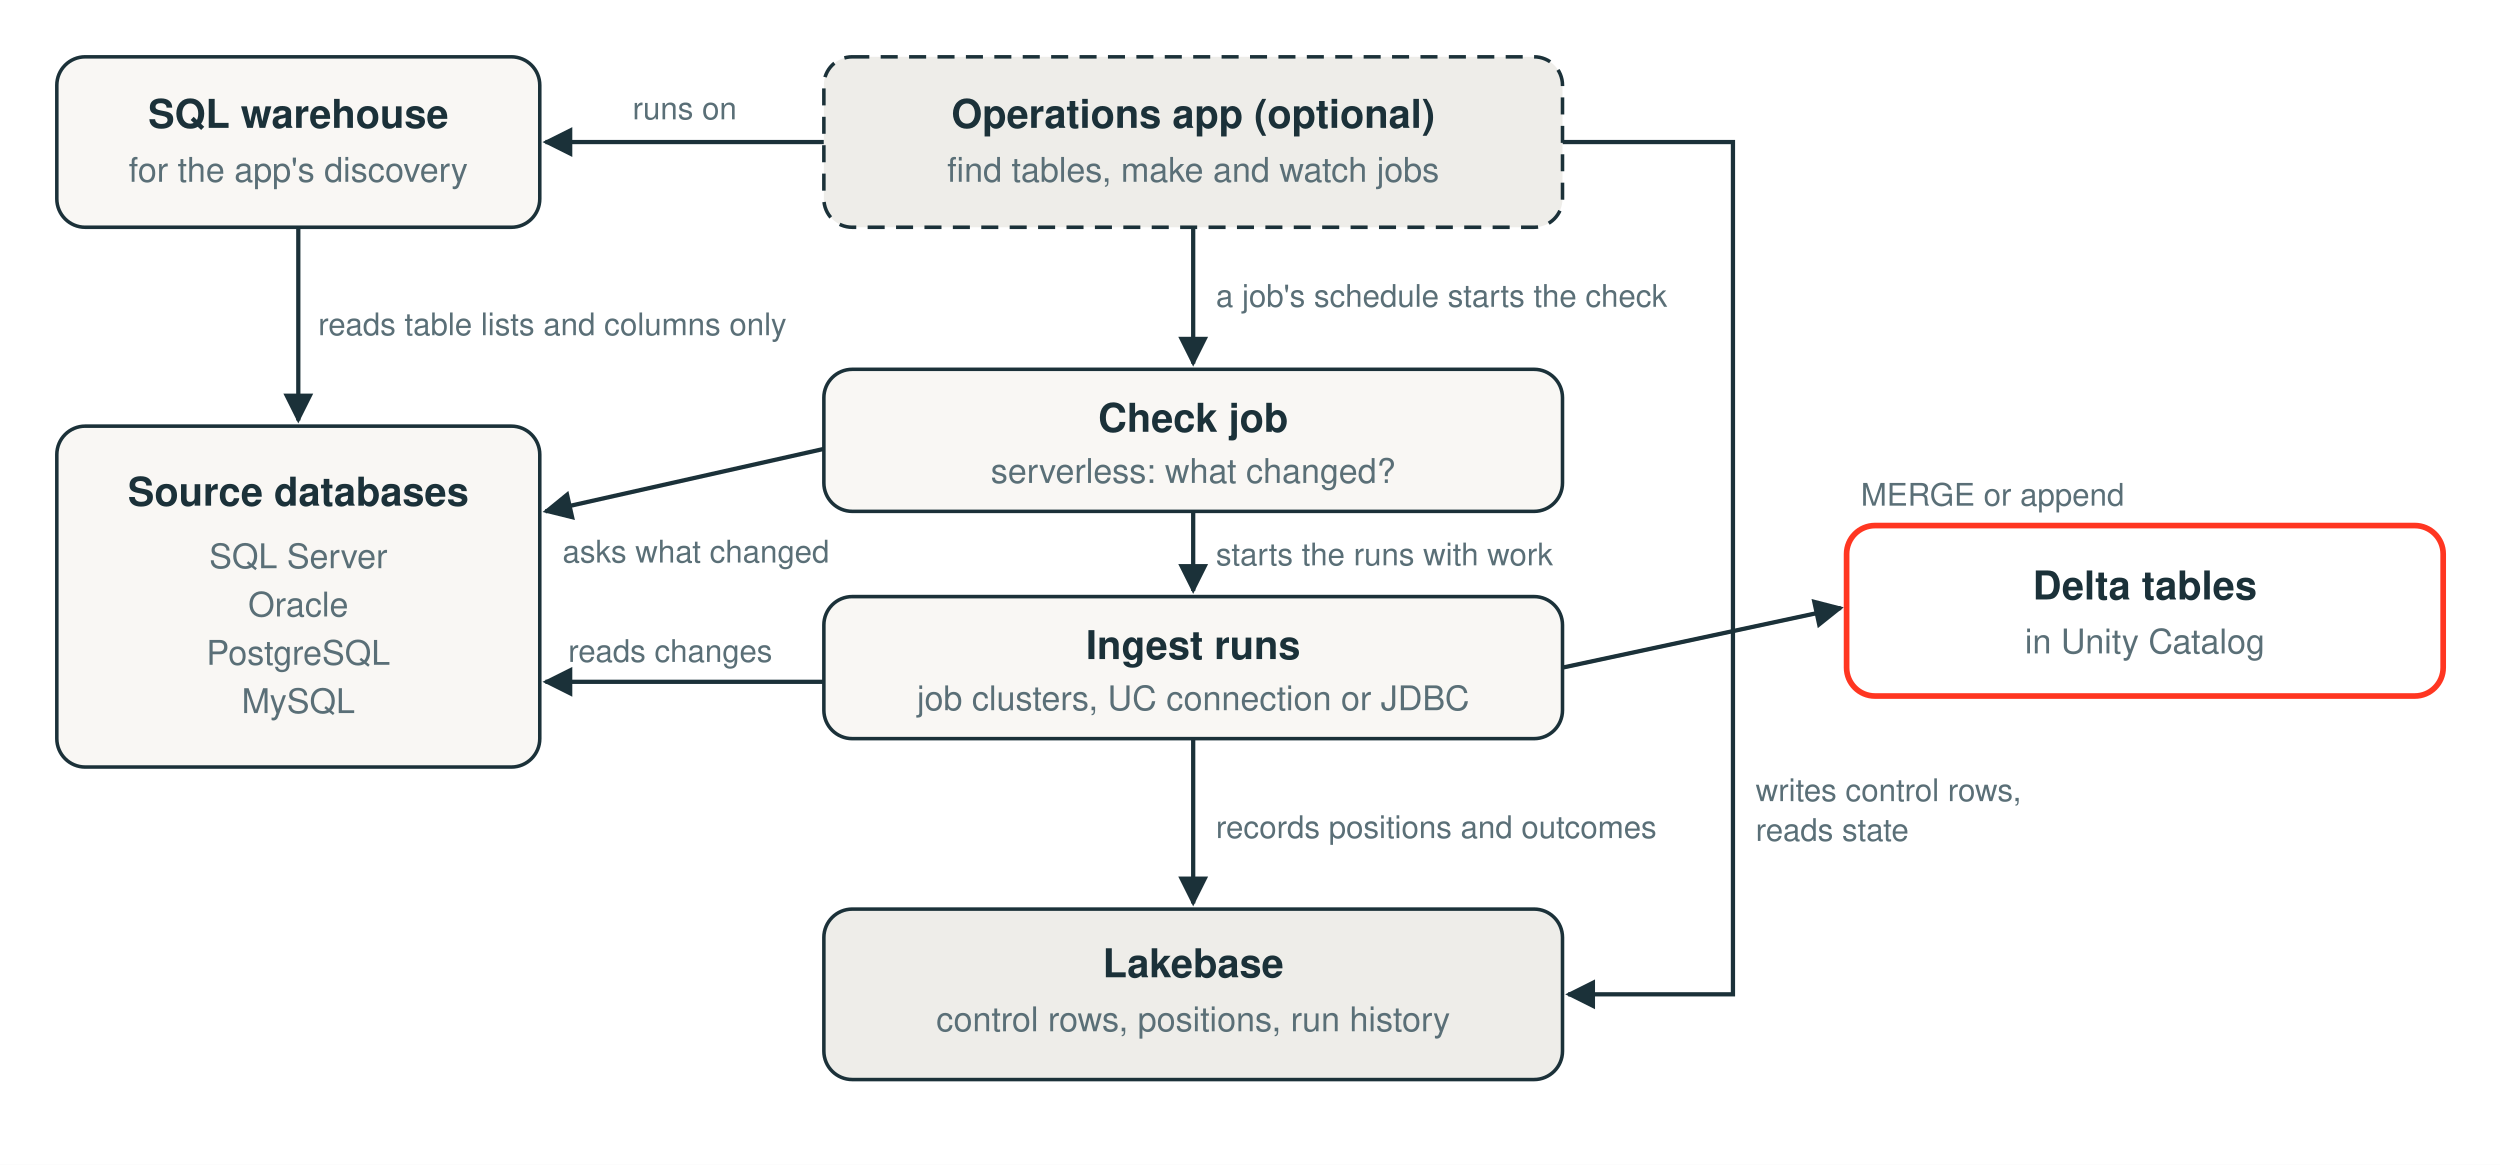
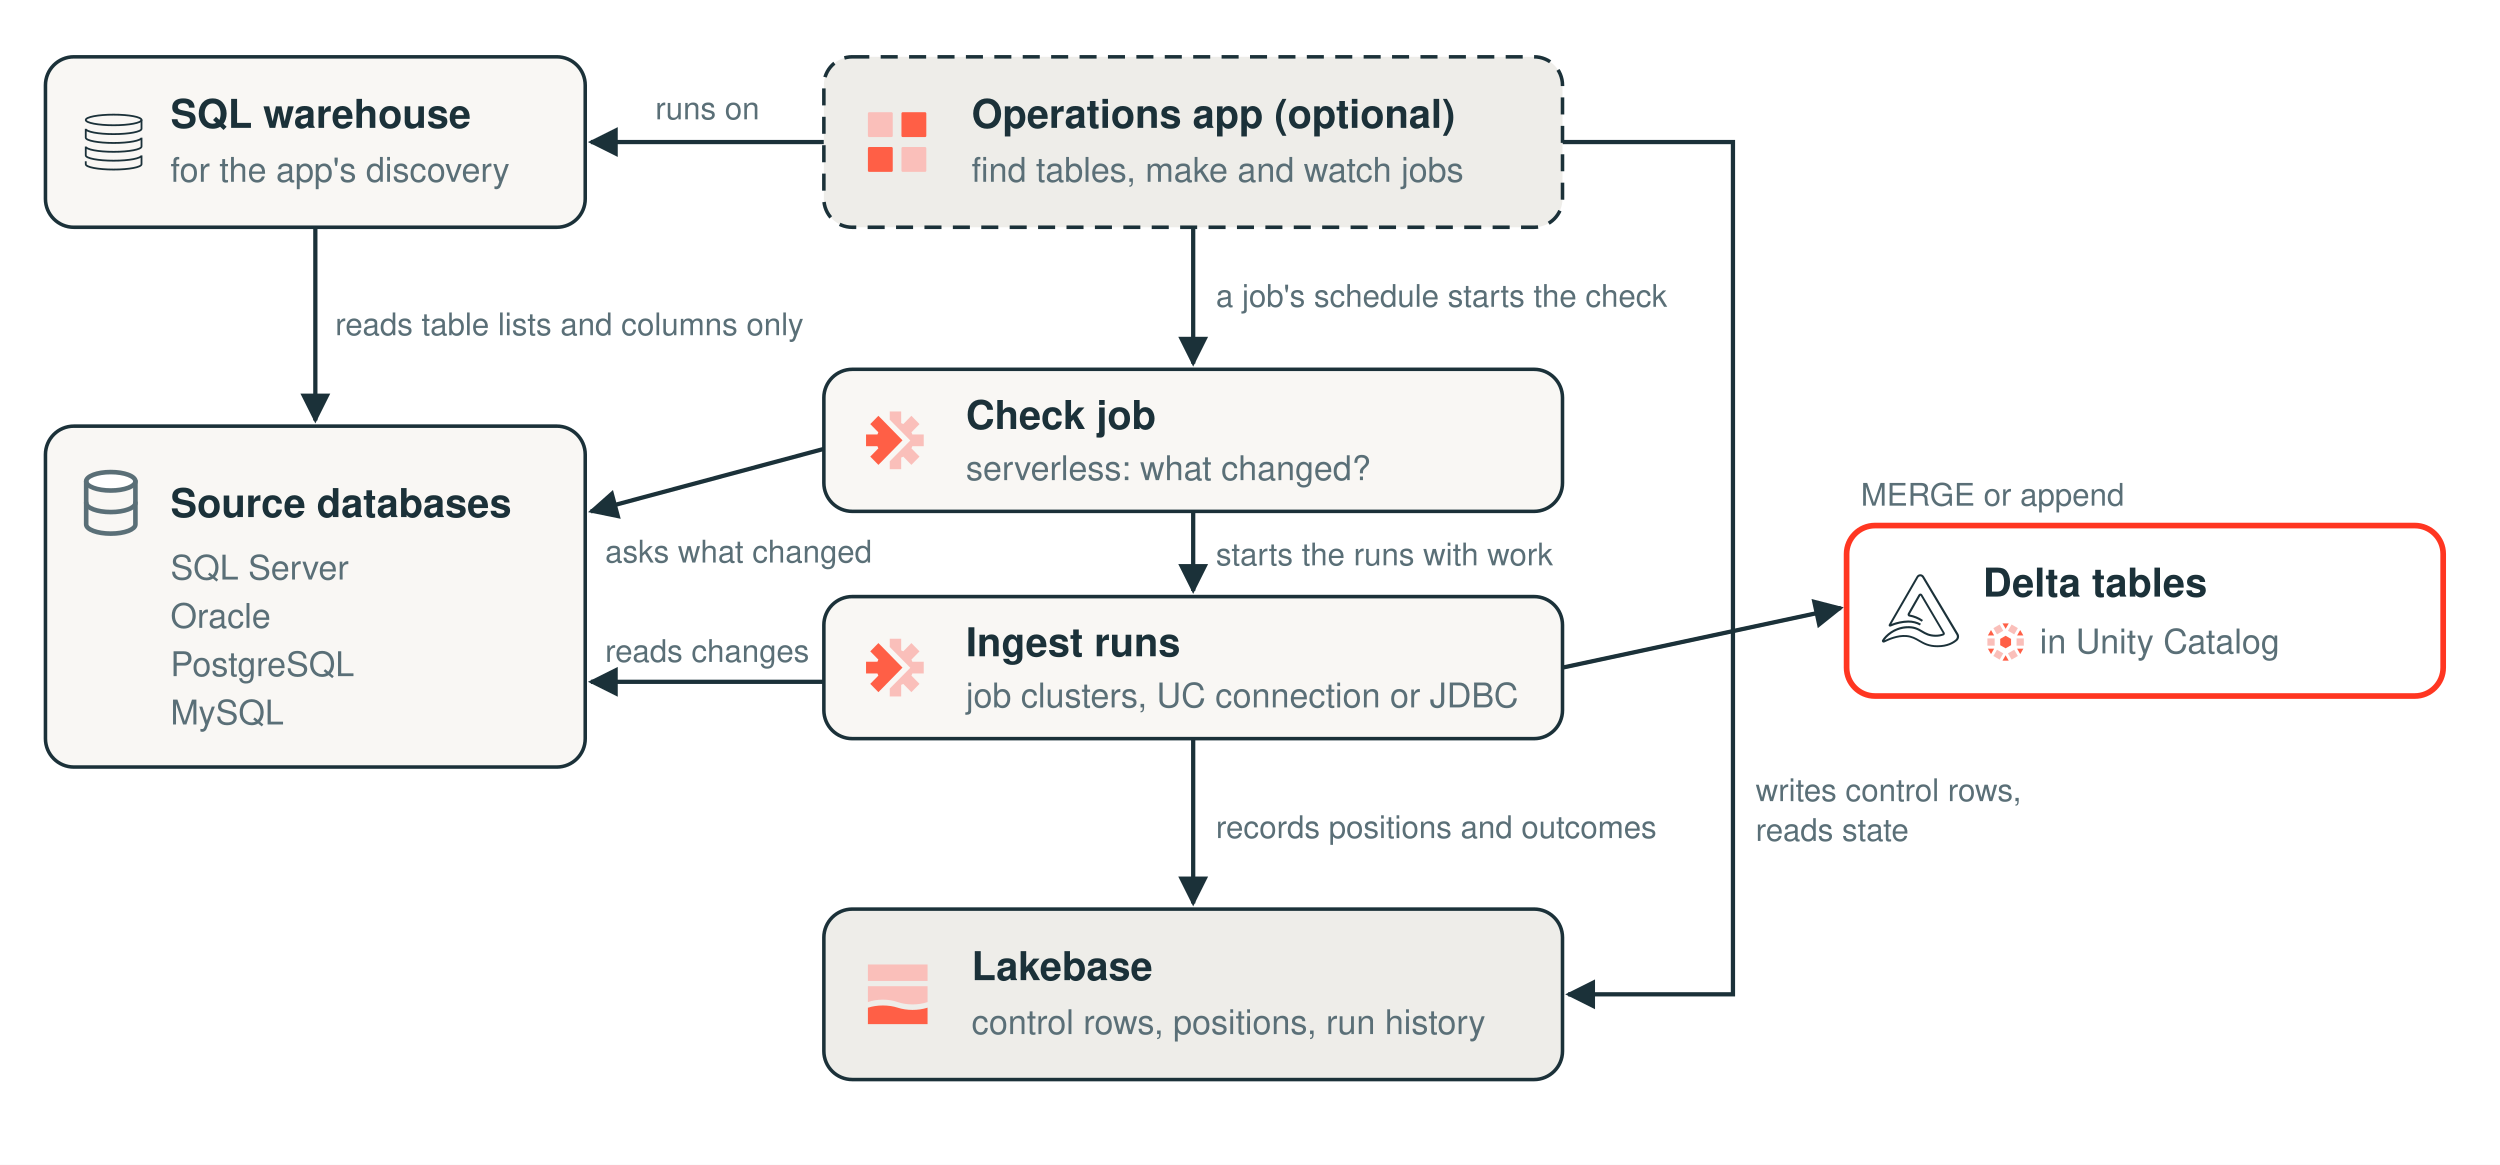
<svg xmlns="http://www.w3.org/2000/svg" width="880" height="410" viewBox="0 0 880 410" font-family="'DM Sans', Helvetica, Arial, sans-serif">
  <defs>
-     <marker id="arrow" viewBox="0 0 10 10" refX="9" refY="5" markerWidth="7" markerHeight="7" orient="auto-start-reverse">
+     <marker id="hif-arrow" viewBox="0 0 10 10" refX="9" refY="5" markerWidth="7" markerHeight="7" orient="auto-start-reverse">
      <path d="M0 0 L10 5 L0 10 z" fill="#1B3139" />
    </marker>
  </defs>
  <rect x="0" y="0" width="880" height="410" fill="#FFFFFF" />
-   <g stroke="#1B3139" stroke-width="1.5" fill="none" marker-end="url(#arrow)">
-     <path d="M290 50 L192 50" />
-     <path d="M105 80 L105 148" />
+   <g stroke="#1B3139" stroke-width="1.5" fill="none" marker-end="url(#hif-arrow)">
+     <path d="M290 50 L208 50" />
+     <path d="M111 80 L111 148" />
    <path d="M420 80 L420 128" />
-     <path d="M290 158 L192 180" />
+     <path d="M290 158 L208 180" />
    <path d="M420 180 L420 208" />
-     <path d="M290 240 L192 240" />
+     <path d="M290 240 L208 240" />
    <path d="M550 235 L648 214" />
    <path d="M420 260 L420 318" />
    <path d="M550 50 L610 50 L610 350 L552 350" />
  </g>
-   <g stroke="#1B3139" stroke-width="1.25">
-     <rect x="290" y="20" width="260" height="60" rx="10" fill="#EEEDE9" stroke-dasharray="6 4" />
-     <rect x="20" y="20" width="170" height="60" rx="10" fill="#F9F7F4" />
-     <rect x="20" y="150" width="170" height="120" rx="10" fill="#F9F7F4" />
-     <rect x="290" y="130" width="260" height="50" rx="10" fill="#F9F7F4" />
-     <rect x="290" y="210" width="260" height="50" rx="10" fill="#F9F7F4" />
-     <rect x="290" y="320" width="260" height="60" rx="10" fill="#EEEDE9" />
-   </g>
+   <rect x="290" y="20" width="260" height="60" rx="10" fill="#EEEDE9" stroke="#1B3139" stroke-width="1.25" stroke-dasharray="6 4" />
+   <rect x="16" y="20" width="190" height="60" rx="10" fill="#F9F7F4" stroke="#1B3139" stroke-width="1.25" />
+   <rect x="16" y="150" width="190" height="120" rx="10" fill="#F9F7F4" stroke="#1B3139" stroke-width="1.25" />
+   <rect x="290" y="130" width="260" height="50" rx="10" fill="#F9F7F4" stroke="#1B3139" stroke-width="1.25" />
+   <rect x="290" y="210" width="260" height="50" rx="10" fill="#F9F7F4" stroke="#1B3139" stroke-width="1.25" />
+   <rect x="290" y="320" width="260" height="60" rx="10" fill="#EEEDE9" stroke="#1B3139" stroke-width="1.25" />
  <rect x="650" y="185" width="210" height="60" rx="10" fill="#FFFFFF" stroke="#FF3621" stroke-width="2" />
-   <g fill="#1B3139" font-size="14" text-anchor="middle">
-     <text x="420" y="45" font-weight="700">Operations app (optional)</text>
-     <text x="420" y="64" font-size="12" fill="#5A6F77">find tables, make and watch jobs</text>
-     <text x="105" y="45" font-weight="700">SQL warehouse</text>
-     <text x="105" y="64" font-size="12" fill="#5A6F77">for the app's discovery</text>
-     <text x="105" y="178" font-weight="700">Source databases</text>
-     <text x="105" y="200" font-size="12" fill="#5A6F77">SQL Server</text>
-     <text x="105" y="217" font-size="12" fill="#5A6F77">Oracle</text>
-     <text x="105" y="234" font-size="12" fill="#5A6F77">PostgreSQL</text>
-     <text x="105" y="251" font-size="12" fill="#5A6F77">MySQL</text>
-     <text x="420" y="152" font-weight="700">Check job</text>
-     <text x="420" y="170" font-size="12" fill="#5A6F77">serverless: what changed?</text>
-     <text x="420" y="232" font-weight="700">Ingest runs</text>
-     <text x="420" y="250" font-size="12" fill="#5A6F77">job clusters, UC connection or JDBC</text>
-     <text x="755" y="211" font-weight="700">Delta tables</text>
-     <text x="755" y="230" font-size="12" fill="#5A6F77">in Unity Catalog</text>
-     <text x="420" y="344" font-weight="700">Lakebase</text>
-     <text x="420" y="363" font-size="12" fill="#5A6F77">control rows, positions, run history</text>
-   </g>
+   <svg x="302" y="36" width="28" height="28" viewBox="0 0 512 512" fill="none">
+     <path d="M64 72C64 67.582 67.582 64 72 64H216C220.418 64 224 67.582 224 72V216C224 220.418 220.418 224 216 224H72C67.582 224 64 220.418 64 216V72Z" fill="#FABFBA" />
+     <path d="M280 72C280 67.582 283.582 64 288 64H432C436.418 64 440 67.582 440 72V216C440 220.418 436.418 224 432 224H288C283.582 224 280 220.418 280 216V72Z" fill="#FF5F46" />
+     <path d="M64 296C64 291.582 67.582 288 72 288H216C220.418 288 224 291.582 224 296V440C224 444.418 220.418 448 216 448H72C67.582 448 64 444.418 64 440V296Z" fill="#FF5F46" />
+     <path d="M280 296C280 291.582 283.582 288 288 288H432C436.418 288 440 291.582 440 296V440C440 444.418 436.418 448 432 448H288C283.582 448 280 444.418 280 440V296Z" fill="#FABFBA" />
+   </svg>
+   <text x="342" y="45" font-size="14" font-weight="700" fill="#1B3139">Operations app (optional)</text>
+   <text x="342" y="64" font-size="12" fill="#5A6F77">find tables, make and watch jobs</text>
+   <svg x="24" y="34" width="32" height="32" viewBox="0 0 150 150" fill="none">
+     <path d="M75 47.282C100.405 47.282 121 43.367 121 38.538C121 33.709 100.405 29.794 75 29.794C49.595 29.794 29 33.709 29 38.538C29 43.367 49.595 47.282 75 47.282Z" stroke="#1B3139" stroke-width="3" stroke-miterlimit="3" stroke-linecap="square" />
+     <path d="M121 39.563V53.159C121 57.987 100.406 61.903 75 61.903C49.594 61.903 29 57.987 29 53.159V67.78C29 72.608 49.594 76.523 75 76.523C100.406 76.523 121 72.608 121 67.78V82.4C121 87.229 100.406 91.144 75 91.144C49.594 91.144 29 87.229 29 82.4V97.021C29 101.849 49.594 105.765 75 105.765C100.406 105.765 121 101.849 121 97.021V111.642C121 116.47 100.406 120.386 75 120.386C49.594 120.386 29 116.47 29 111.642V108.207" stroke="#1B3139" stroke-width="3" stroke-miterlimit="3" stroke-linecap="square" />
+   </svg>
+   <text x="60" y="45" font-size="14" font-weight="700" fill="#1B3139">SQL warehouse</text>
+   <text x="60" y="64" font-size="12" fill="#5A6F77">for the app's discovery</text>
+   <svg x="26" y="164" width="26" height="26" viewBox="0 0 24 24" fill="none" stroke="#5A6F77" stroke-width="1.5" stroke-linecap="round">
+     <ellipse cx="12" cy="5" rx="8" ry="3" fill="#FFFFFF" />
+     <path d="M4 5v14c0 1.66 3.58 3 8 3s8-1.34 8-3V5" />
+     <path d="M4 12c0 1.66 3.58 3 8 3s8-1.34 8-3" />
+   </svg>
+   <text x="60" y="182" font-size="14" font-weight="700" fill="#1B3139">Source databases</text>
+   <text x="60" y="204" font-size="12" fill="#5A6F77">SQL Server</text>
+   <text x="60" y="221" font-size="12" fill="#5A6F77">Oracle</text>
+   <text x="60" y="238" font-size="12" fill="#5A6F77">PostgreSQL</text>
+   <text x="60" y="255" font-size="12" fill="#5A6F77">MySQL</text>
+   <svg x="302" y="142" width="26" height="26" viewBox="0 0 512 512" fill="none">
+     <path d="M220.408 401.342L362.785 257.242L220.408 113.143L220.408 56L299.582 56L299.582 136.544L314.387 142.792L370.291 85.838L426.713 143.32L370.807 200.274L376.941 215.356H456.002V296.644H376.941L370.807 311.726L426.713 368.68L370.291 426.162L314.385 369.208L299.582 375.456L299.582 456H220.408L220.408 401.342Z" fill="#FABFBA" />
+     <path d="M156.584 100.984V100.722L308.78 256.001L156.584 411.281V411.004L141.711 426.159L85.29 368.676L141.196 311.722L135.061 296.641H56V215.352H135.061L141.196 200.271L85.29 143.317L141.711 85.835L156.584 100.984Z" fill="#FF5F46" />
+   </svg>
+   <text x="340" y="151" font-size="14" font-weight="700" fill="#1B3139">Check job</text>
+   <text x="340" y="169" font-size="12" fill="#5A6F77">serverless: what changed?</text>
+   <svg x="302" y="222" width="26" height="26" viewBox="0 0 512 512" fill="none">
+     <path d="M220.408 401.342L362.785 257.242L220.408 113.143L220.408 56L299.582 56L299.582 136.544L314.387 142.792L370.291 85.838L426.713 143.32L370.807 200.274L376.941 215.356H456.002V296.644H376.941L370.807 311.726L426.713 368.68L370.291 426.162L314.385 369.208L299.582 375.456L299.582 456H220.408L220.408 401.342Z" fill="#FABFBA" />
+     <path d="M156.584 100.984V100.722L308.78 256.001L156.584 411.281V411.004L141.711 426.159L85.29 368.676L141.196 311.722L135.061 296.641H56V215.352H135.061L141.196 200.271L85.29 143.317L141.711 85.835L156.584 100.984Z" fill="#FF5F46" />
+   </svg>
+   <text x="340" y="231" font-size="14" font-weight="700" fill="#1B3139">Ingest runs</text>
+   <text x="340" y="249" font-size="12" fill="#5A6F77">job clusters, UC connection or JDBC</text>
+   <svg x="658" y="197" width="36" height="36" viewBox="0 0 150 150" fill="none">
+     <g clip-path="url(#hif-clip0_1_1990)">
+       <path d="M80.2 24.5C79.1 22.6 77 21.4 74.8 21.4C72.6 21.4 70.5 22.6 69.4 24.5L28.6 95.2C28.2 96 28.3 97 28.9 97.6C29.5 98.2 30.4 98.4 31.2 98.1C39.4 94.5 48.2 92.5 57.2 92.3C63.1 92.2 69 93.7 74.2 96.5L75.7 93.9C70.8 91 63.7 89.2 57.1 89.2C48.7 89.4 40.4 91.1 32.5 94.2L71.9 26C72.5 25 73.6 24.4 74.7 24.4C75.9 24.4 76.9 25 77.5 26L127.7 110.2C129 112.3 128.6 115.1 126.7 116.8C122.2 120.8 113.9 125.6 99.9 125.6C87.3 125.6 80.5 121.6 73.9 117.8C68.4 114.6 62.8 111.3 54.2 110.6C41.5 109.6 28.4 115.3 22.2 118.2C29.8 107.9 41.6 101.6 54.3 100.7C65.3 100 70.7 103.2 76.4 106.6C81.8 109.8 87.3 113.1 97.5 113.1C101.4 113.1 105.2 112.4 108.8 111.1C110.3 110.6 111.2 108.9 110.6 107.4C110.5 107.2 110.4 107 110.3 106.8L77.6 51.2C77.1 50.3 76.1 49.7 75 49.7C73.9 49.7 72.9 50.3 72.3 51.2L56.5 78.9C55.7 80.4 56.2 82.2 57.6 83.1C57.9 83.3 58.2 83.4 58.5 83.4C65.1 84.6 71.4 87.2 77 91L78.7 88.5C72.9 84.4 66.2 81.7 59.2 80.4V80.3L75 52.6H75.1L108 108.3C104.7 109.5 101.2 110.1 97.6 110.1C88.2 110.1 83.3 107.1 78 104C72.1 100.5 66.1 96.9 54.2 97.6C36.2 98.7 23.2 110.4 18.8 117.9C18.1 119.1 18.5 120.6 19.7 121.3C20.4 121.7 21.3 121.8 22.1 121.4C27.3 118.9 41.1 112.3 54.1 113.4C62 114 67.1 117 72.6 120.2C79.5 124.2 86.7 128.4 100.1 128.4C115 128.4 124 123.2 128.9 118.9C131.8 116.3 132.5 111.9 130.5 108.6L80.2 24.5Z" fill="#1B3139" />
+     </g>
+     <defs>
+       <clipPath id="hif-clip0_1_1990">
+         <rect width="150" height="150" fill="white" />
+       </clipPath>
+     </defs>
+   </svg>
+   <text x="698" y="210" font-size="14" font-weight="700" fill="#1B3139">Delta tables</text>
+   <svg x="698" y="218" width="16" height="16" viewBox="0 0 512 512" fill="none">
+     <path d="M255.38 185.263L194.172 220.632V291.368L255.38 326.737L316.588 291.368V220.632L255.38 185.263Z" fill="#FF5F46" />
+     <path d="M384.434 181.579H454.86L419.462 120.421L384.434 181.579Z" fill="#FF5F46" />
+     <path d="M384.434 330.79L419.831 391.947L455.229 330.79H384.434Z" fill="#FF5F46" />
+     <path d="M219.98 466H290.407L255.009 404.842L219.98 466Z" fill="#FF5F46" />
+     <path d="M55.531 330.79L90.929 391.947L126.326 330.79H55.531Z" fill="#FF5F46" />
+     <path d="M55.531 181.579H125.958L90.56 120.421L55.531 181.579Z" fill="#FF5F46" />
+     <path d="M219.98 46L255.378 107.158L290.776 46H219.98Z" fill="#FF5F46" />
+     <path d="M322.487 58.158L281.559 128.895L352.354 169.79L393.282 99.053L322.487 58.158Z" fill="#FABFBA" />
+     <path d="M460.392 215.105H378.535V296.895H460.392V215.105Z" fill="#FABFBA" />
+     <path d="M352.354 342.579L281.559 383.474L322.487 454.211L393.282 413.316L352.354 342.579Z" fill="#FABFBA" />
+     <path d="M158.038 342.579L117.109 413.316L187.905 454.211L228.833 383.474L158.038 342.579Z" fill="#FABFBA" />
+     <path d="M131.857 215.105H50V296.895H131.857V215.105Z" fill="#FABFBA" />
+     <path d="M187.905 58.158L117.109 99.053L158.038 169.79L228.833 128.895L187.905 58.158Z" fill="#FABFBA" />
+   </svg>
+   <text x="718" y="230" font-size="12" fill="#5A6F77">in Unity Catalog</text>
+   <svg x="302" y="336" width="28" height="28" viewBox="0 0 512 512" fill="none">
+     <path d="M448 305.954H447.994C419.48 315.543 386.842 321.022 352 321.022C317.158 321.022 284.484 315.543 256.006 305.954H64V203.887H448V305.954ZM160 290.251C125.156 290.251 92.516 295.961 64 305.953H256C227.52 295.961 194.844 290.251 160 290.251Z" fill="#FABFBA" />
+     <path d="M160.451 327.787C195.132 327.787 227.655 332.986 256.001 342.085H256C284.346 351.184 316.868 356.383 351.549 356.383C385.146 356.383 416.684 351.504 444.426 342.927L447.099 342.085H448V447.999H64V342.085H64.902C93.284 332.986 125.771 327.787 160.451 327.787Z" fill="#FF5F46" />
+     <rect x="64" y="64" width="384" height="105.914" fill="#FABFBA" />
+   </svg>
+   <text x="342" y="345" font-size="14" font-weight="700" fill="#1B3139">Lakebase</text>
+   <text x="342" y="364" font-size="12" fill="#5A6F77">control rows, positions, run history</text>
  <g fill="#5A6F77" font-size="11">
-     <text x="241" y="42" text-anchor="middle">runs on</text>
-     <text x="112" y="118">reads table lists and columns only</text>
+     <text x="249" y="42" text-anchor="middle">runs on</text>
+     <text x="118" y="118">reads table lists and columns only</text>
    <text x="428" y="108">a job's schedule starts the check</text>
-     <text x="198" y="198">asks what changed</text>
+     <text x="213" y="198">asks what changed</text>
    <text x="428" y="199">starts the runs with work</text>
-     <text x="200" y="233">reads changes</text>
+     <text x="213" y="233">reads changes</text>
    <text x="655" y="178">MERGE or append</text>
    <text x="428" y="295">records positions and outcomes</text>
    <text x="618" y="282">writes control rows,</text>
    <text x="618" y="296">reads state</text>
  </g>
</svg>
